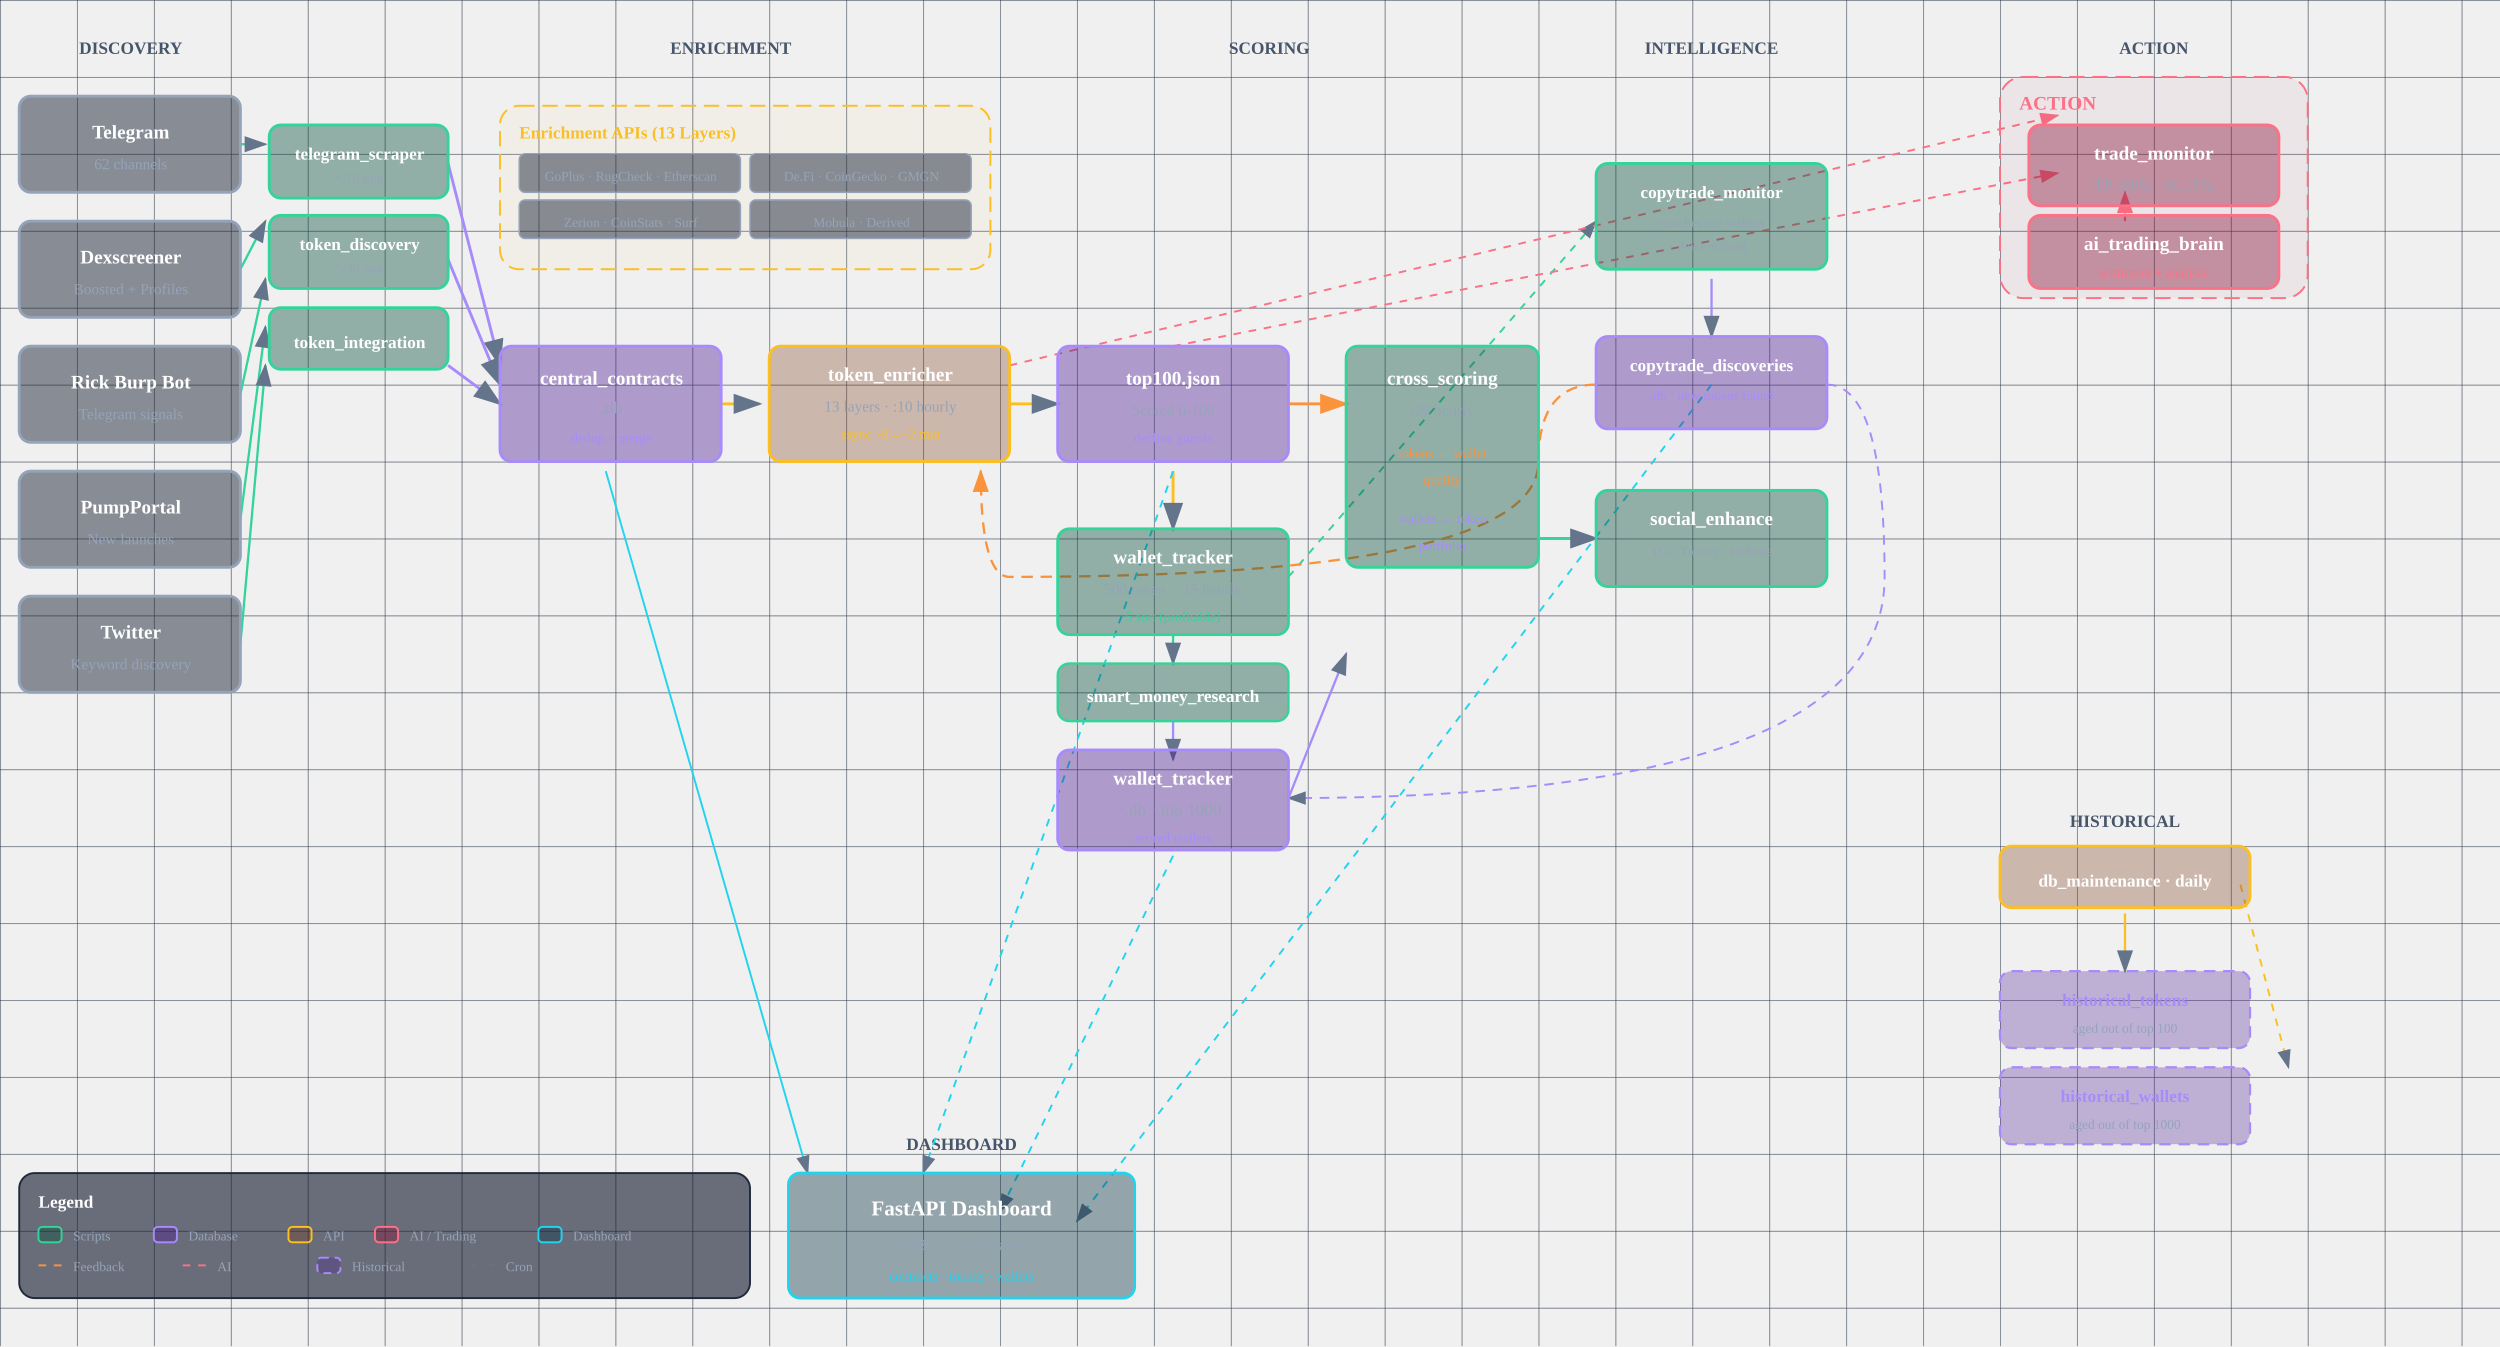
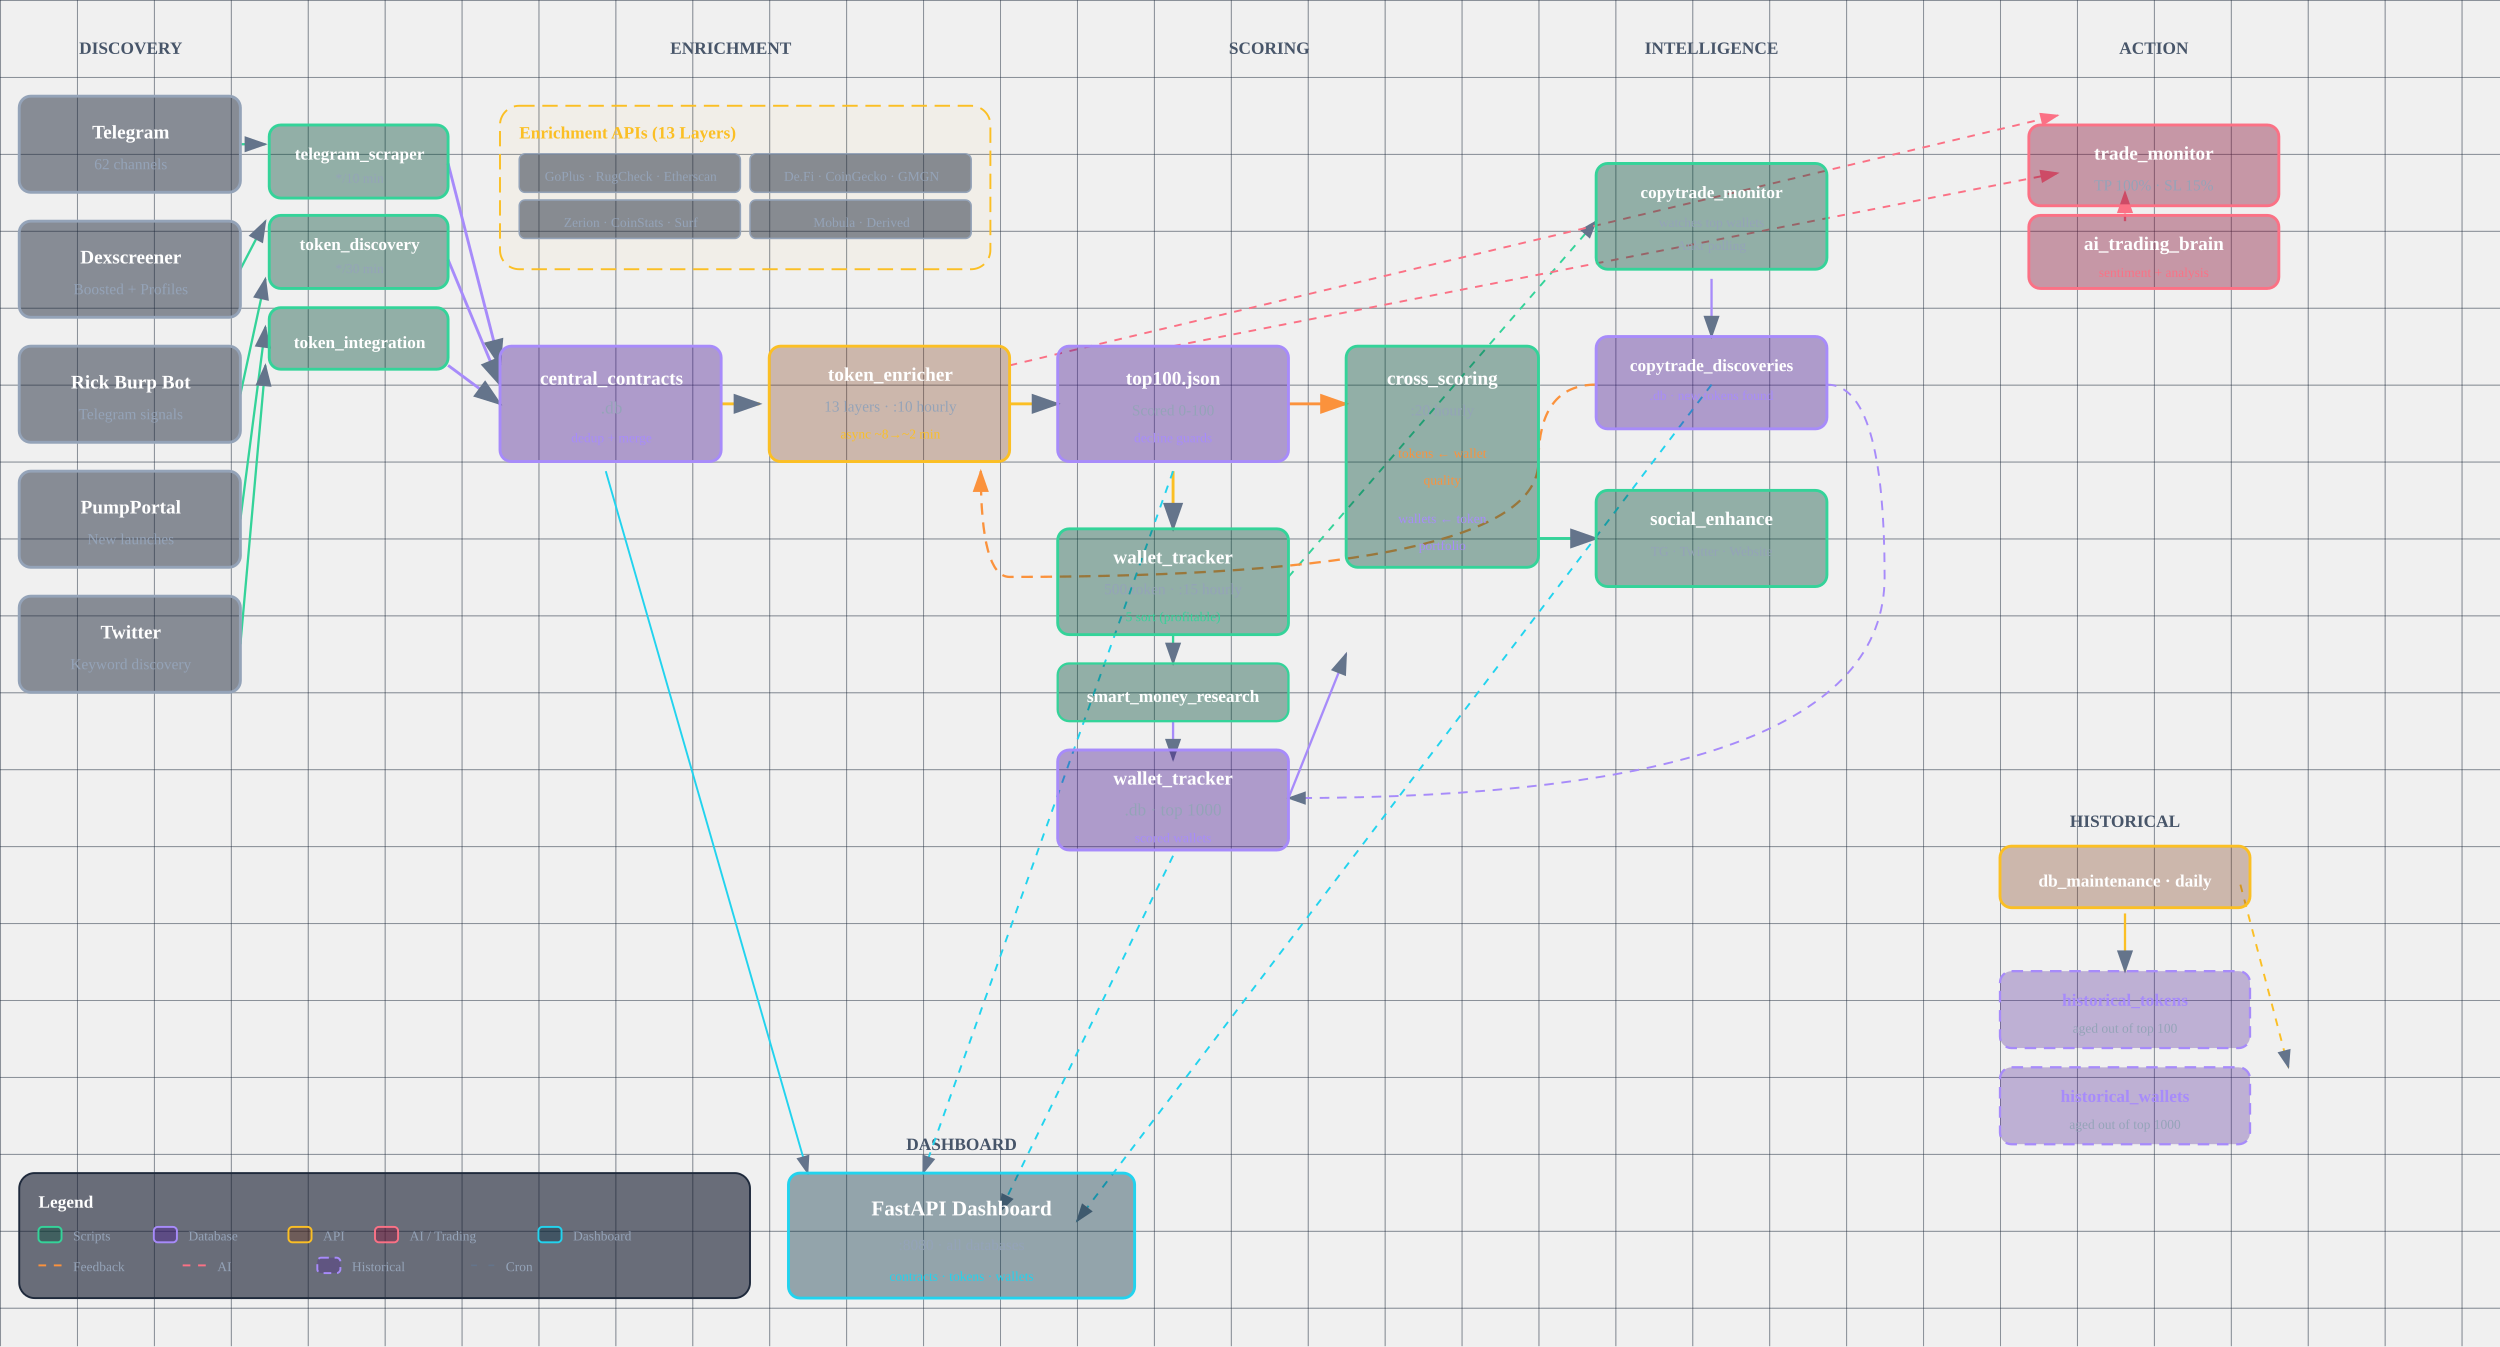
<svg viewBox="0 0 1300 700">
  <defs>
    <marker id="a" markerWidth="10" markerHeight="7" refX="9" refY="3.5" orient="auto">
      <polygon points="0 0,10 3.5,0 7" fill="#64748b" />
    </marker>
    <marker id="ar" markerWidth="10" markerHeight="7" refX="9" refY="3.5" orient="auto">
      <polygon points="0 0,10 3.5,0 7" fill="#fb7185" />
    </marker>
    <marker id="ao" markerWidth="10" markerHeight="7" refX="9" refY="3.5" orient="auto">
      <polygon points="0 0,10 3.5,0 7" fill="#fb923c" />
    </marker>
    <pattern id="grid" width="40" height="40" patternUnits="userSpaceOnUse">
      <path d="M 40 0 L 0 0 0 40" fill="none" stroke="#1e293b" stroke-width="0.5" />
    </pattern>
  </defs>
  <rect width="100%" height="100%" fill="url(#grid)" />
  <text x="68" y="28" fill="#475569" font-size="9" font-weight="600" text-anchor="middle">DISCOVERY</text>
  <text x="380" y="28" fill="#475569" font-size="9" font-weight="600" text-anchor="middle">ENRICHMENT</text>
  <text x="660" y="28" fill="#475569" font-size="9" font-weight="600" text-anchor="middle">SCORING</text>
  <text x="890" y="28" fill="#475569" font-size="9" font-weight="600" text-anchor="middle">INTELLIGENCE</text>
  <text x="1120" y="28" fill="#475569" font-size="9" font-weight="600" text-anchor="middle">ACTION</text>
  <text x="1105" y="430" fill="#475569" font-size="9" font-weight="600" text-anchor="middle">HISTORICAL</text>
  <text x="500" y="598" fill="#475569" font-size="9" font-weight="600" text-anchor="middle">DASHBOARD</text>
  <line x1="125" y1="75" x2="138" y2="75" stroke="#34d399" stroke-width="1.2" marker-end="url(#a)" />
  <line x1="125" y1="140" x2="138" y2="115" stroke="#34d399" stroke-width="1.2" marker-end="url(#a)" />
  <line x1="125" y1="205" x2="138" y2="145" stroke="#34d399" stroke-width="1.2" marker-end="url(#a)" />
  <line x1="125" y1="270" x2="138" y2="170" stroke="#34d399" stroke-width="1.2" marker-end="url(#a)" />
  <line x1="125" y1="335" x2="138" y2="190" stroke="#34d399" stroke-width="1.2" marker-end="url(#a)" />
  <line x1="233" y1="85" x2="260" y2="190" stroke="#a78bfa" stroke-width="1.5" marker-end="url(#a)" />
  <line x1="233" y1="135" x2="260" y2="200" stroke="#a78bfa" stroke-width="1.5" marker-end="url(#a)" />
  <line x1="233" y1="190" x2="260" y2="210" stroke="#a78bfa" stroke-width="1.5" marker-end="url(#a)" />
  <line x1="375" y1="210" x2="395" y2="210" stroke="#fbbf24" stroke-width="1.5" marker-end="url(#a)" />
  <line x1="525" y1="210" x2="550" y2="210" stroke="#fbbf24" stroke-width="1.5" marker-end="url(#a)" />
  <line x1="610" y1="245" x2="610" y2="275" stroke="#fbbf24" stroke-width="1.5" marker-end="url(#a)" />
  <line x1="610" y1="330" x2="610" y2="345" stroke="#34d399" stroke-width="1.2" marker-end="url(#a)" />
  <line x1="610" y1="375" x2="610" y2="395" stroke="#a78bfa" stroke-width="1.2" marker-end="url(#a)" />
  <line x1="670" y1="210" x2="700" y2="210" stroke="#fb923c" stroke-width="1.5" marker-end="url(#ao)" />
  <line x1="670" y1="415" x2="700" y2="340" stroke="#a78bfa" stroke-width="1.2" marker-end="url(#a)" />
  <line x1="800" y1="280" x2="830" y2="280" stroke="#34d399" stroke-width="1.5" marker-end="url(#a)" />
  <line x1="670" y1="300" x2="830" y2="115" stroke="#34d399" stroke-width="1" stroke-dasharray="4,4" marker-end="url(#a)" />
  <line x1="890" y1="145" x2="890" y2="175" stroke="#a78bfa" stroke-width="1.2" marker-end="url(#a)" />
  <path d="M 830 200 Q 800 200 800 240 Q 800 300 525 300 Q 510 300 510 245" fill="none" stroke="#fb923c" stroke-width="1.2" stroke-dasharray="6,4" marker-end="url(#ao)" />
  <path d="M 950 200 Q 980 200 980 300 Q 980 415 670 415" fill="none" stroke="#a78bfa" stroke-width="1" stroke-dasharray="5,4" marker-end="url(#a)" />
  <line x1="610" y1="180" x2="1070" y2="90" stroke="#fb7185" stroke-width="1" stroke-dasharray="4,4" marker-end="url(#ar)" />
  <line x1="1105" y1="115" x2="1105" y2="100" stroke="#fb7185" stroke-width="1.2" stroke-dasharray="4,4" marker-end="url(#ar)" />
  <line x1="525" y1="190" x2="1070" y2="60" stroke="#fb7185" stroke-width="1" stroke-dasharray="4,4" marker-end="url(#ar)" />
  <line x1="1105" y1="475" x2="1105" y2="505" stroke="#fbbf24" stroke-width="1.2" marker-end="url(#a)" />
  <line x1="1165" y1="460" x2="1190" y2="555" stroke="#fbbf24" stroke-width="1" stroke-dasharray="4,4" marker-end="url(#a)" />
  <line x1="315" y1="245" x2="420" y2="610" stroke="#22d3ee" stroke-width="1" marker-end="url(#a)" />
  <line x1="610" y1="245" x2="480" y2="610" stroke="#22d3ee" stroke-width="1" stroke-dasharray="4,4" marker-end="url(#a)" />
  <line x1="610" y1="445" x2="520" y2="630" stroke="#22d3ee" stroke-width="1" stroke-dasharray="4,4" marker-end="url(#a)" />
  <line x1="890" y1="200" x2="560" y2="635" stroke="#22d3ee" stroke-width="1" stroke-dasharray="4,4" marker-end="url(#a)" />
  <rect x="10" y="50" width="115" height="50" rx="6" fill="rgba(30,41,59,0.5)" stroke="#94a3b8" stroke-width="1.5" />
  <text x="68" y="72" fill="white" font-size="10" font-weight="600" text-anchor="middle">Telegram</text>
  <text x="68" y="88" fill="#94a3b8" font-size="8" text-anchor="middle">62 channels</text>
  <rect x="10" y="115" width="115" height="50" rx="6" fill="rgba(30,41,59,0.5)" stroke="#94a3b8" stroke-width="1.5" />
  <text x="68" y="137" fill="white" font-size="10" font-weight="600" text-anchor="middle">Dexscreener</text>
  <text x="68" y="153" fill="#94a3b8" font-size="8" text-anchor="middle">Boosted + Profiles</text>
  <rect x="10" y="180" width="115" height="50" rx="6" fill="rgba(30,41,59,0.5)" stroke="#94a3b8" stroke-width="1.5" />
  <text x="68" y="202" fill="white" font-size="10" font-weight="600" text-anchor="middle">Rick Burp Bot</text>
  <text x="68" y="218" fill="#94a3b8" font-size="8" text-anchor="middle">Telegram signals</text>
  <rect x="10" y="245" width="115" height="50" rx="6" fill="rgba(30,41,59,0.5)" stroke="#94a3b8" stroke-width="1.5" />
  <text x="68" y="267" fill="white" font-size="10" font-weight="600" text-anchor="middle">PumpPortal</text>
  <text x="68" y="283" fill="#94a3b8" font-size="8" text-anchor="middle">New launches</text>
  <rect x="10" y="310" width="115" height="50" rx="6" fill="rgba(30,41,59,0.5)" stroke="#94a3b8" stroke-width="1.5" />
  <text x="68" y="332" fill="white" font-size="10" font-weight="600" text-anchor="middle">Twitter</text>
  <text x="68" y="348" fill="#94a3b8" font-size="8" text-anchor="middle">Keyword discovery</text>
  <rect x="140" y="65" width="93" height="38" rx="6" fill="rgba(6,78,59,0.4)" stroke="#34d399" stroke-width="1.5" />
  <text x="187" y="83" fill="white" font-size="9" font-weight="600" text-anchor="middle">telegram_scraper</text>
  <text x="187" y="95" fill="#94a3b8" font-size="7" text-anchor="middle">*/10 min</text>
  <rect x="140" y="112" width="93" height="38" rx="6" fill="rgba(6,78,59,0.4)" stroke="#34d399" stroke-width="1.5" />
  <text x="187" y="130" fill="white" font-size="9" font-weight="600" text-anchor="middle">token_discovery</text>
  <text x="187" y="142" fill="#94a3b8" font-size="7" text-anchor="middle">*/30 min</text>
  <rect x="140" y="160" width="93" height="32" rx="6" fill="rgba(6,78,59,0.4)" stroke="#34d399" stroke-width="1.5" />
  <text x="187" y="181" fill="white" font-size="9" font-weight="600" text-anchor="middle">token_integration</text>
  <rect x="260" y="55" width="255" height="85" rx="10" fill="rgba(251,191,36,0.04)" stroke="#fbbf24" stroke-width="1" stroke-dasharray="8,4" />
  <text x="270" y="72" fill="#fbbf24" font-size="9" font-weight="600">Enrichment APIs (13 Layers)</text>
  <rect x="270" y="80" width="115" height="20" rx="3" fill="rgba(30,41,59,0.5)" stroke="#94a3b8" stroke-width="0.8" />
  <text x="328" y="94" fill="#94a3b8" font-size="7" text-anchor="middle">GoPlus · RugCheck · Etherscan</text>
  <rect x="390" y="80" width="115" height="20" rx="3" fill="rgba(30,41,59,0.5)" stroke="#94a3b8" stroke-width="0.8" />
  <text x="448" y="94" fill="#94a3b8" font-size="7" text-anchor="middle">De.Fi · CoinGecko · GMGN</text>
  <rect x="270" y="104" width="115" height="20" rx="3" fill="rgba(30,41,59,0.5)" stroke="#94a3b8" stroke-width="0.8" />
  <text x="328" y="118" fill="#94a3b8" font-size="7" text-anchor="middle">Zerion · CoinStats · Surf</text>
  <rect x="390" y="104" width="115" height="20" rx="3" fill="rgba(30,41,59,0.5)" stroke="#94a3b8" stroke-width="0.8" />
  <text x="448" y="118" fill="#94a3b8" font-size="7" text-anchor="middle">Mobula · Derived</text>
  <rect x="260" y="180" width="115" height="60" rx="6" fill="rgba(76,29,149,0.4)" stroke="#a78bfa" stroke-width="1.5" />
  <text x="318" y="200" fill="white" font-size="10" font-weight="600" text-anchor="middle">central_contracts</text>
  <text x="318" y="215" fill="#94a3b8" font-size="9" text-anchor="middle">.db</text>
  <text x="318" y="230" fill="#a78bfa" font-size="7" text-anchor="middle">dedup + merge</text>
  <rect x="400" y="180" width="125" height="60" rx="6" fill="rgba(120,53,15,0.3)" stroke="#fbbf24" stroke-width="1.5" />
  <text x="463" y="198" fill="white" font-size="10" font-weight="600" text-anchor="middle">token_enricher</text>
  <text x="463" y="214" fill="#94a3b8" font-size="8" text-anchor="middle">13 layers · :10 hourly</text>
  <text x="463" y="228" fill="#fbbf24" font-size="7" text-anchor="middle">async ~8→~2 min</text>
  <rect x="550" y="180" width="120" height="60" rx="6" fill="rgba(76,29,149,0.4)" stroke="#a78bfa" stroke-width="1.5" />
  <text x="610" y="200" fill="white" font-size="10" font-weight="600" text-anchor="middle">top100.json</text>
  <text x="610" y="216" fill="#94a3b8" font-size="8" text-anchor="middle">Scored 0-100</text>
  <text x="610" y="230" fill="#a78bfa" font-size="7" text-anchor="middle">decline guards</text>
  <rect x="550" y="275" width="120" height="55" rx="6" fill="rgba(6,78,59,0.4)" stroke="#34d399" stroke-width="1.5" />
  <text x="610" y="293" fill="white" font-size="10" font-weight="600" text-anchor="middle">wallet_tracker</text>
  <text x="610" y="309" fill="#94a3b8" font-size="8" text-anchor="middle">500/token · :15 hourly</text>
  <text x="610" y="323" fill="#34d399" font-size="7" text-anchor="middle">5 sort (profitable)</text>
  <rect x="550" y="345" width="120" height="30" rx="6" fill="rgba(6,78,59,0.4)" stroke="#34d399" stroke-width="1.2" />
  <text x="610" y="365" fill="white" font-size="9" font-weight="600" text-anchor="middle">smart_money_research</text>
  <rect x="550" y="390" width="120" height="52" rx="6" fill="rgba(76,29,149,0.4)" stroke="#a78bfa" stroke-width="1.5" />
  <text x="610" y="408" fill="white" font-size="10" font-weight="600" text-anchor="middle">wallet_tracker</text>
  <text x="610" y="424" fill="#94a3b8" font-size="9" text-anchor="middle">.db · top 1000</text>
  <text x="610" y="438" fill="#a78bfa" font-size="7" text-anchor="middle">scored wallets</text>
  <rect x="700" y="180" width="100" height="115" rx="6" fill="rgba(6,78,59,0.4)" stroke="#34d399" stroke-width="1.5" />
  <text x="750" y="200" fill="white" font-size="10" font-weight="600" text-anchor="middle">cross_scoring</text>
  <text x="750" y="216" fill="#94a3b8" font-size="8" text-anchor="middle">:20 hourly</text>
  <text x="750" y="238" fill="#fb923c" font-size="7" text-anchor="middle">tokens ← wallet</text>
  <text x="750" y="252" fill="#fb923c" font-size="7" text-anchor="middle">quality</text>
  <text x="750" y="272" fill="#a78bfa" font-size="7" text-anchor="middle">wallets ← token</text>
  <text x="750" y="286" fill="#a78bfa" font-size="7" text-anchor="middle">portfolio</text>
  <rect x="830" y="85" width="120" height="55" rx="6" fill="rgba(6,78,59,0.4)" stroke="#34d399" stroke-width="1.5" />
  <text x="890" y="103" fill="white" font-size="9" font-weight="600" text-anchor="middle">copytrade_monitor</text>
  <text x="890" y="118" fill="#94a3b8" font-size="7" text-anchor="middle">watches top wallets</text>
  <text x="890" y="130" fill="#94a3b8" font-size="7" text-anchor="middle">Ankr polling</text>
  <rect x="830" y="175" width="120" height="48" rx="6" fill="rgba(76,29,149,0.4)" stroke="#a78bfa" stroke-width="1.5" />
  <text x="890" y="193" fill="white" font-size="9" font-weight="600" text-anchor="middle">copytrade_discoveries</text>
  <text x="890" y="208" fill="#a78bfa" font-size="7" text-anchor="middle">.db · new tokens found</text>
  <rect x="830" y="255" width="120" height="50" rx="6" fill="rgba(6,78,59,0.4)" stroke="#34d399" stroke-width="1.5" />
  <text x="890" y="273" fill="white" font-size="10" font-weight="600" text-anchor="middle">social_enhance</text>
  <text x="890" y="289" fill="#94a3b8" font-size="7" text-anchor="middle">TG · Twitter · Website</text>
-   <rect x="1040" y="40" width="160" height="115" rx="12" fill="rgba(136,19,55,0.05)" stroke="#fb7185" stroke-width="1" stroke-dasharray="8,4" />
-   <text x="1050" y="57" fill="#fb7185" font-size="10" font-weight="600">ACTION</text>
  <rect x="1055" y="65" width="130" height="42" rx="6" fill="rgba(136,19,55,0.4)" stroke="#fb7185" stroke-width="1.5" />
  <text x="1120" y="83" fill="white" font-size="10" font-weight="600" text-anchor="middle">trade_monitor</text>
  <text x="1120" y="99" fill="#94a3b8" font-size="8" text-anchor="middle">TP 100% · SL 15%</text>
  <rect x="1055" y="112" width="130" height="38" rx="6" fill="rgba(136,19,55,0.4)" stroke="#fb7185" stroke-width="1.5" />
  <text x="1120" y="130" fill="white" font-size="10" font-weight="600" text-anchor="middle">ai_trading_brain</text>
  <text x="1120" y="144" fill="#fb7185" font-size="7" text-anchor="middle">sentiment + analysis</text>
  <rect x="1040" y="440" width="130" height="32" rx="6" fill="rgba(120,53,15,0.3)" stroke="#fbbf24" stroke-width="1.5" />
  <text x="1105" y="461" fill="white" font-size="9" font-weight="600" text-anchor="middle">db_maintenance · daily</text>
  <rect x="1040" y="505" width="130" height="40" rx="6" fill="rgba(76,29,149,0.3)" stroke="#a78bfa" stroke-width="1.2" stroke-dasharray="6,4" />
  <text x="1105" y="523" fill="#a78bfa" font-size="9" font-weight="600" text-anchor="middle">historical_tokens</text>
  <text x="1105" y="537" fill="#94a3b8" font-size="7" text-anchor="middle">aged out of top 100</text>
  <rect x="1040" y="555" width="130" height="40" rx="6" fill="rgba(76,29,149,0.3)" stroke="#a78bfa" stroke-width="1.2" stroke-dasharray="6,4" />
  <text x="1105" y="573" fill="#a78bfa" font-size="9" font-weight="600" text-anchor="middle">historical_wallets</text>
  <text x="1105" y="587" fill="#94a3b8" font-size="7" text-anchor="middle">aged out of top 1000</text>
  <rect x="410" y="610" width="180" height="65" rx="6" fill="rgba(8,51,68,0.4)" stroke="#22d3ee" stroke-width="1.5" />
  <text x="500" y="632" fill="white" font-size="11" font-weight="600" text-anchor="middle">FastAPI Dashboard</text>
  <text x="500" y="650" fill="#94a3b8" font-size="8" text-anchor="middle">:8080 · all databases</text>
  <text x="500" y="666" fill="#22d3ee" font-size="7" text-anchor="middle">contracts · tokens · wallets</text>
  <rect x="10" y="610" width="380" height="65" rx="8" fill="rgba(15,23,42,0.6)" stroke="#1e293b" stroke-width="1" />
  <text x="20" y="628" fill="white" font-size="9" font-weight="600">Legend</text>
  <rect x="20" y="638" width="12" height="8" rx="2" fill="rgba(6,78,59,0.4)" stroke="#34d399" stroke-width="1" />
  <text x="38" y="645" fill="#94a3b8" font-size="7">Scripts</text>
  <rect x="80" y="638" width="12" height="8" rx="2" fill="rgba(76,29,149,0.4)" stroke="#a78bfa" stroke-width="1" />
  <text x="98" y="645" fill="#94a3b8" font-size="7">Database</text>
  <rect x="150" y="638" width="12" height="8" rx="2" fill="rgba(120,53,15,0.3)" stroke="#fbbf24" stroke-width="1" />
  <text x="168" y="645" fill="#94a3b8" font-size="7">API</text>
  <rect x="195" y="638" width="12" height="8" rx="2" fill="rgba(136,19,55,0.4)" stroke="#fb7185" stroke-width="1" />
  <text x="213" y="645" fill="#94a3b8" font-size="7">AI / Trading</text>
  <rect x="280" y="638" width="12" height="8" rx="2" fill="rgba(8,51,68,0.4)" stroke="#22d3ee" stroke-width="1" />
  <text x="298" y="645" fill="#94a3b8" font-size="7">Dashboard</text>
  <line x1="20" y1="658" x2="32" y2="658" stroke="#fb923c" stroke-width="1" stroke-dasharray="4,4" />
  <text x="38" y="661" fill="#94a3b8" font-size="7">Feedback</text>
  <line x1="95" y1="658" x2="107" y2="658" stroke="#fb7185" stroke-width="1" stroke-dasharray="4,4" />
  <text x="113" y="661" fill="#94a3b8" font-size="7">AI</text>
  <rect x="165" y="654" width="12" height="8" rx="2" fill="rgba(76,29,149,0.3)" stroke="#a78bfa" stroke-width="1" stroke-dasharray="4,3" />
  <text x="183" y="661" fill="#94a3b8" font-size="7">Historical</text>
  <line x1="245" y1="658" x2="257" y2="658" stroke="#64748b" stroke-width="0.8" stroke-dasharray="3,6" />
  <text x="263" y="661" fill="#94a3b8" font-size="7">Cron</text>
</svg>
